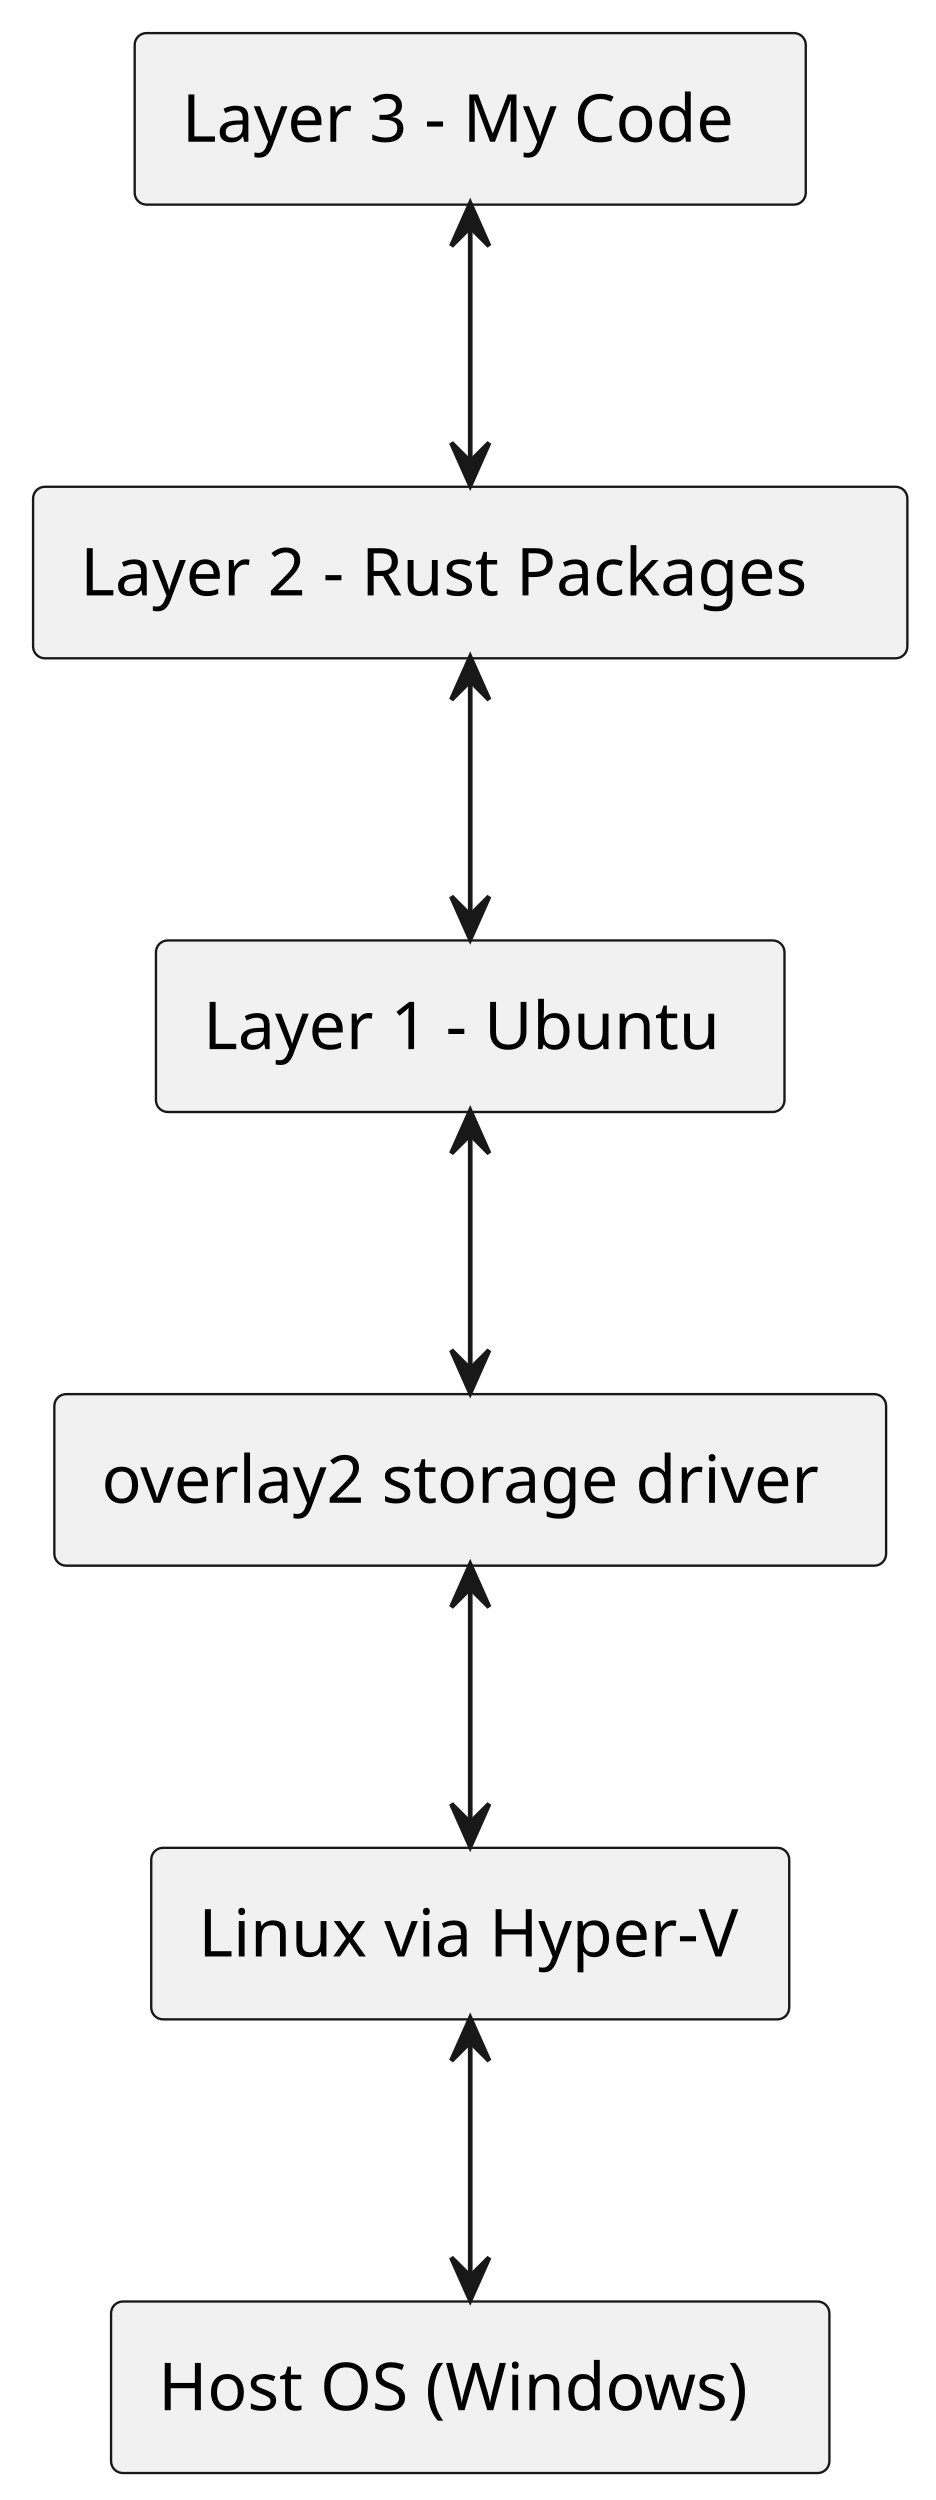
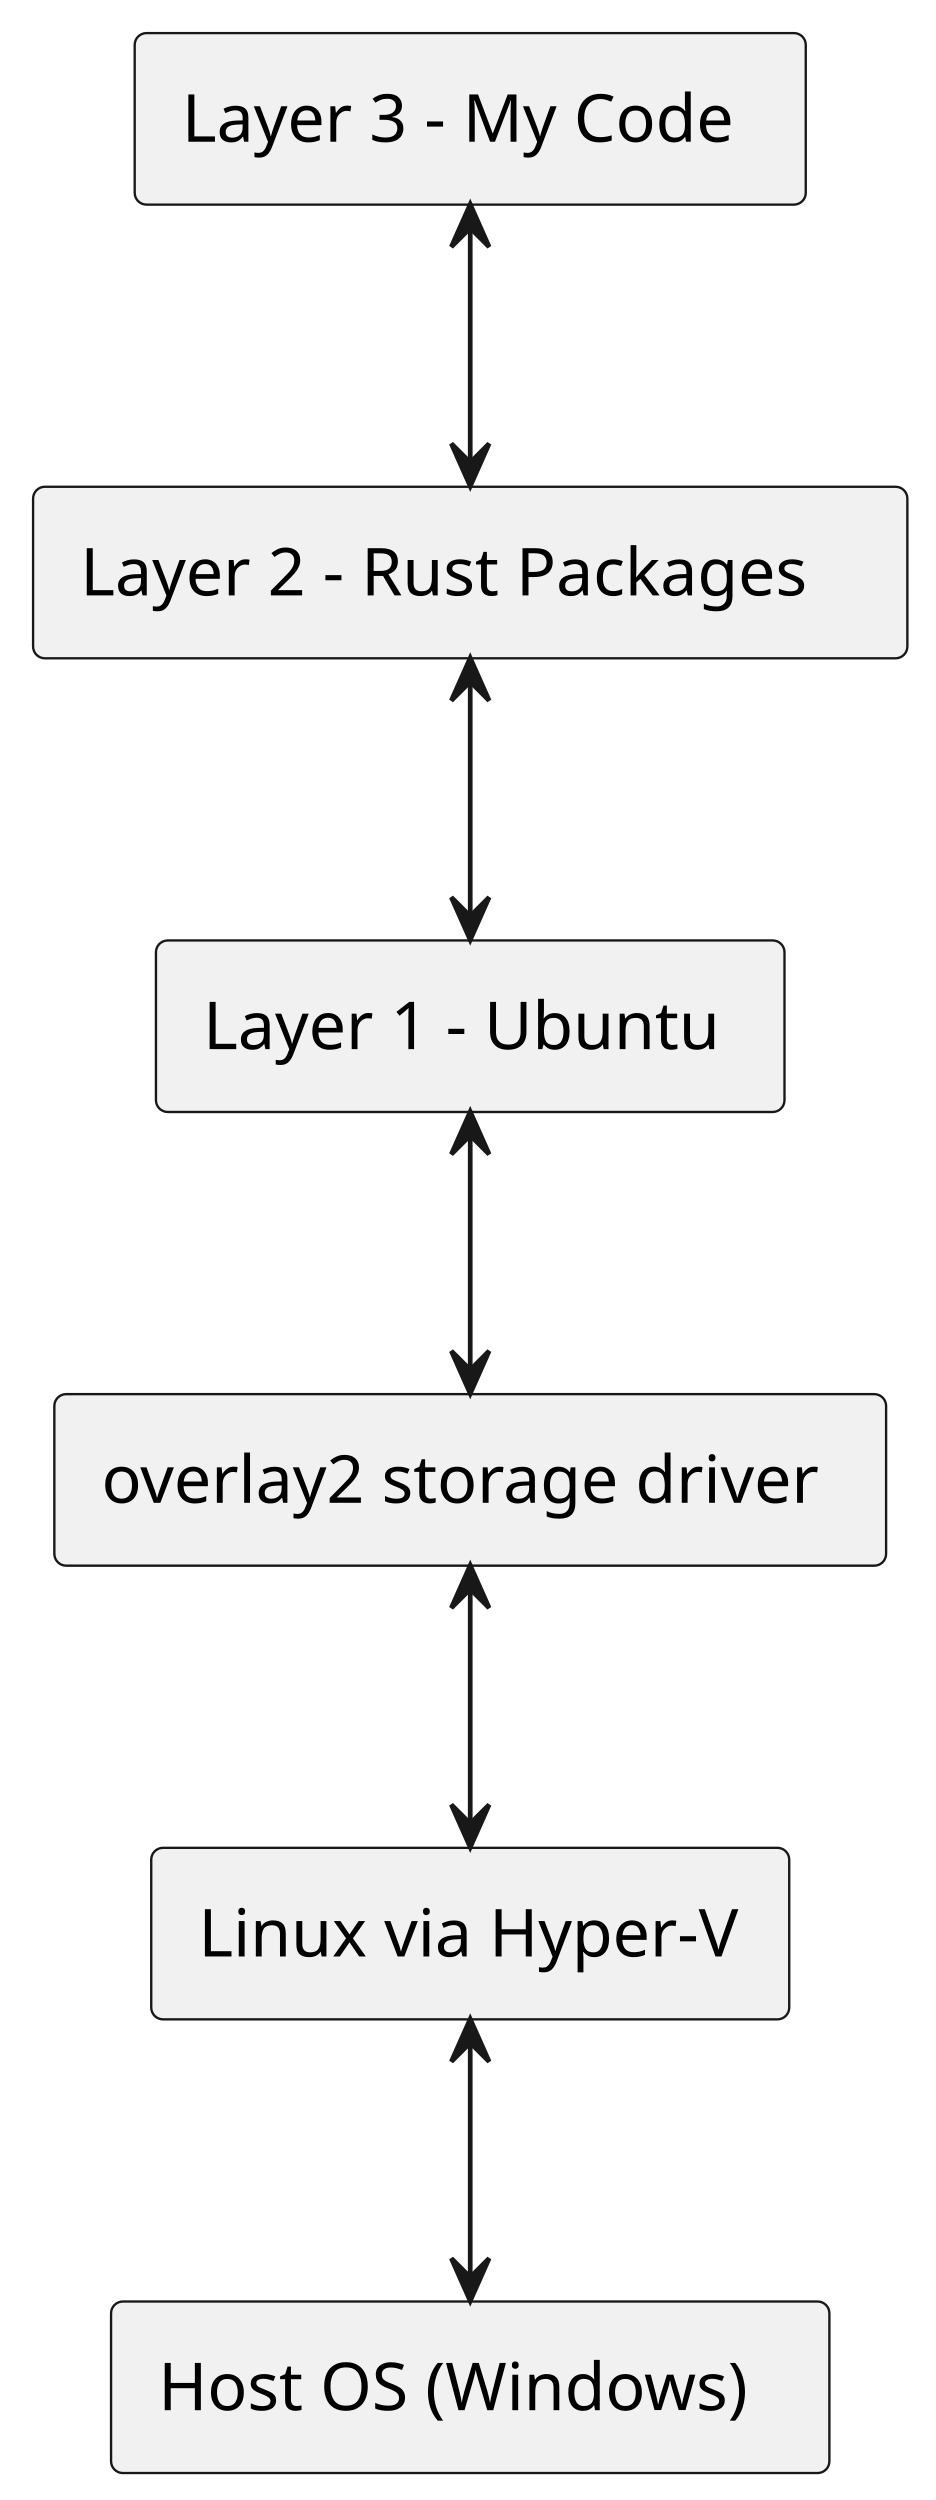
<svg xmlns="http://www.w3.org/2000/svg" contentStyleType="text/css" height="529px" preserveAspectRatio="none" style="width:198px;height:529px;background:#FFFFFF;" version="1.1" viewBox="0 0 198 529" width="198px" zoomAndPan="magnify">
  <defs />
  <g>
    <g id="elem_host">
      <rect fill="#F1F1F1" height="36.297" rx="2.5" ry="2.5" style="stroke:#181818;stroke-width:0.5;" width="152" x="23.5" y="487" />
      <text fill="#000000" font-family="sans-serif" font-size="14" lengthAdjust="spacing" textLength="132" x="33.5" y="509.995">Host OS (Windows)</text>
    </g>
    <g id="elem_linux">
      <rect fill="#F1F1F1" height="36.297" rx="2.5" ry="2.5" style="stroke:#181818;stroke-width:0.5;" width="135" x="32" y="391" />
      <text fill="#000000" font-family="sans-serif" font-size="14" lengthAdjust="spacing" textLength="115" x="42" y="413.995">Linux via Hyper-V</text>
    </g>
    <g id="elem_overlay2">
      <rect fill="#F1F1F1" height="36.297" rx="2.5" ry="2.5" style="stroke:#181818;stroke-width:0.5;" width="176" x="11.5" y="295" />
      <text fill="#000000" font-family="sans-serif" font-size="14" lengthAdjust="spacing" textLength="156" x="21.5" y="317.995">overlay2 storage driver</text>
    </g>
    <g id="elem_layer1">
      <rect fill="#F1F1F1" height="36.297" rx="2.5" ry="2.5" style="stroke:#181818;stroke-width:0.5;" width="133" x="33" y="199" />
      <text fill="#000000" font-family="sans-serif" font-size="14" lengthAdjust="spacing" textLength="113" x="43" y="221.995">Layer 1 - Ubuntu</text>
    </g>
    <g id="elem_layer2">
      <rect fill="#F1F1F1" height="36.297" rx="2.5" ry="2.5" style="stroke:#181818;stroke-width:0.5;" width="185" x="7" y="103" />
      <text fill="#000000" font-family="sans-serif" font-size="14" lengthAdjust="spacing" textLength="165" x="17" y="125.995">Layer 2 - Rust Packages</text>
    </g>
    <g id="elem_layer3">
      <rect fill="#F1F1F1" height="36.297" rx="2.5" ry="2.5" style="stroke:#181818;stroke-width:0.5;" width="142" x="28.5" y="7" />
      <text fill="#000000" font-family="sans-serif" font-size="14" lengthAdjust="spacing" textLength="122" x="38.5" y="29.995">Layer 3 - My Code</text>
    </g>
    <g id="link_layer3_layer2">
-       <path d="M99.5,48.061 C99.5,62.979 99.5,82.346 99.5,97.374 " fill="none" id="layer3-layer2" style="stroke:#181818;stroke-width:1.0;" />
-       <polygon fill="#181818" points="99.5,102.698,103.5,93.698,99.5,97.698,95.5,93.698,99.5,102.698" style="stroke:#181818;stroke-width:1.0;" />
-       <polygon fill="#181818" points="99.5,43.057,95.5,52.057,99.5,48.057,103.5,52.057,99.5,43.057" style="stroke:#181818;stroke-width:1.0;" />
+       <path d="M99.5,48.66 C99.5,63.52 99.5,82.85 99.5,97.64 " fill="none" id="layer3-layer2" style="stroke:#181818;stroke-width:1.0;" />
+       <polygon fill="#181818" points="99.5,43.24,95.5,52.24,99.5,48.24,103.5,52.24,99.5,43.24" style="stroke:#181818;stroke-width:1.0;" />
+       <polygon fill="#181818" points="99.5,102.87,103.5,93.87,99.5,97.87,95.5,93.87,99.5,102.87" style="stroke:#181818;stroke-width:1.0;" />
    </g>
    <g id="link_layer2_layer1">
-       <path d="M99.5,144.061 C99.5,158.979 99.5,178.345 99.5,193.374 " fill="none" id="layer2-layer1" style="stroke:#181818;stroke-width:1.0;" />
-       <polygon fill="#181818" points="99.5,198.698,103.5,189.698,99.5,193.698,95.5,189.698,99.5,198.698" style="stroke:#181818;stroke-width:1.0;" />
-       <polygon fill="#181818" points="99.5,139.057,95.5,148.057,99.5,144.057,103.5,148.057,99.5,139.057" style="stroke:#181818;stroke-width:1.0;" />
+       <path d="M99.5,144.66 C99.5,159.52 99.5,178.85 99.5,193.64 " fill="none" id="layer2-layer1" style="stroke:#181818;stroke-width:1.0;" />
+       <polygon fill="#181818" points="99.5,139.24,95.5,148.24,99.5,144.24,103.5,148.24,99.5,139.24" style="stroke:#181818;stroke-width:1.0;" />
+       <polygon fill="#181818" points="99.5,198.87,103.5,189.87,99.5,193.87,95.5,189.87,99.5,198.87" style="stroke:#181818;stroke-width:1.0;" />
    </g>
    <g id="link_layer1_overlay2">
-       <path d="M99.5,240.061 C99.5,254.979 99.5,274.346 99.5,289.374 " fill="none" id="layer1-overlay2" style="stroke:#181818;stroke-width:1.0;" />
-       <polygon fill="#181818" points="99.5,294.698,103.5,285.698,99.5,289.698,95.5,285.698,99.5,294.698" style="stroke:#181818;stroke-width:1.0;" />
-       <polygon fill="#181818" points="99.5,235.057,95.5,244.057,99.5,240.057,103.5,244.057,99.5,235.057" style="stroke:#181818;stroke-width:1.0;" />
+       <path d="M99.5,240.66 C99.5,255.52 99.5,274.85 99.5,289.64 " fill="none" id="layer1-overlay2" style="stroke:#181818;stroke-width:1.0;" />
+       <polygon fill="#181818" points="99.5,235.24,95.5,244.24,99.5,240.24,103.5,244.24,99.5,235.24" style="stroke:#181818;stroke-width:1.0;" />
+       <polygon fill="#181818" points="99.5,294.87,103.5,285.87,99.5,289.87,95.5,285.87,99.5,294.87" style="stroke:#181818;stroke-width:1.0;" />
    </g>
    <g id="link_overlay2_linux">
-       <path d="M99.5,336.061 C99.5,350.979 99.5,370.346 99.5,385.374 " fill="none" id="overlay2-linux" style="stroke:#181818;stroke-width:1.0;" />
-       <polygon fill="#181818" points="99.5,390.698,103.5,381.698,99.5,385.698,95.5,381.698,99.5,390.698" style="stroke:#181818;stroke-width:1.0;" />
-       <polygon fill="#181818" points="99.5,331.057,95.5,340.057,99.5,336.057,103.5,340.057,99.5,331.057" style="stroke:#181818;stroke-width:1.0;" />
+       <path d="M99.5,336.66 C99.5,351.52 99.5,370.85 99.5,385.64 " fill="none" id="overlay2-linux" style="stroke:#181818;stroke-width:1.0;" />
+       <polygon fill="#181818" points="99.5,331.24,95.5,340.24,99.5,336.24,103.5,340.24,99.5,331.24" style="stroke:#181818;stroke-width:1.0;" />
+       <polygon fill="#181818" points="99.5,390.87,103.5,381.87,99.5,385.87,95.5,381.87,99.5,390.87" style="stroke:#181818;stroke-width:1.0;" />
    </g>
    <g id="link_linux_host">
-       <path d="M99.5,432.061 C99.5,446.979 99.5,466.346 99.5,481.374 " fill="none" id="linux-host" style="stroke:#181818;stroke-width:1.0;" />
-       <polygon fill="#181818" points="99.5,486.698,103.5,477.698,99.5,481.698,95.5,477.698,99.5,486.698" style="stroke:#181818;stroke-width:1.0;" />
-       <polygon fill="#181818" points="99.5,427.057,95.5,436.057,99.5,432.057,103.5,436.057,99.5,427.057" style="stroke:#181818;stroke-width:1.0;" />
+       <path d="M99.5,432.66 C99.5,447.52 99.5,466.85 99.5,481.64 " fill="none" id="linux-host" style="stroke:#181818;stroke-width:1.0;" />
+       <polygon fill="#181818" points="99.5,427.24,95.5,436.24,99.5,432.24,103.5,436.24,99.5,427.24" style="stroke:#181818;stroke-width:1.0;" />
+       <polygon fill="#181818" points="99.5,486.87,103.5,477.87,99.5,481.87,95.5,477.87,99.5,486.87" style="stroke:#181818;stroke-width:1.0;" />
    </g>
  </g>
</svg>
